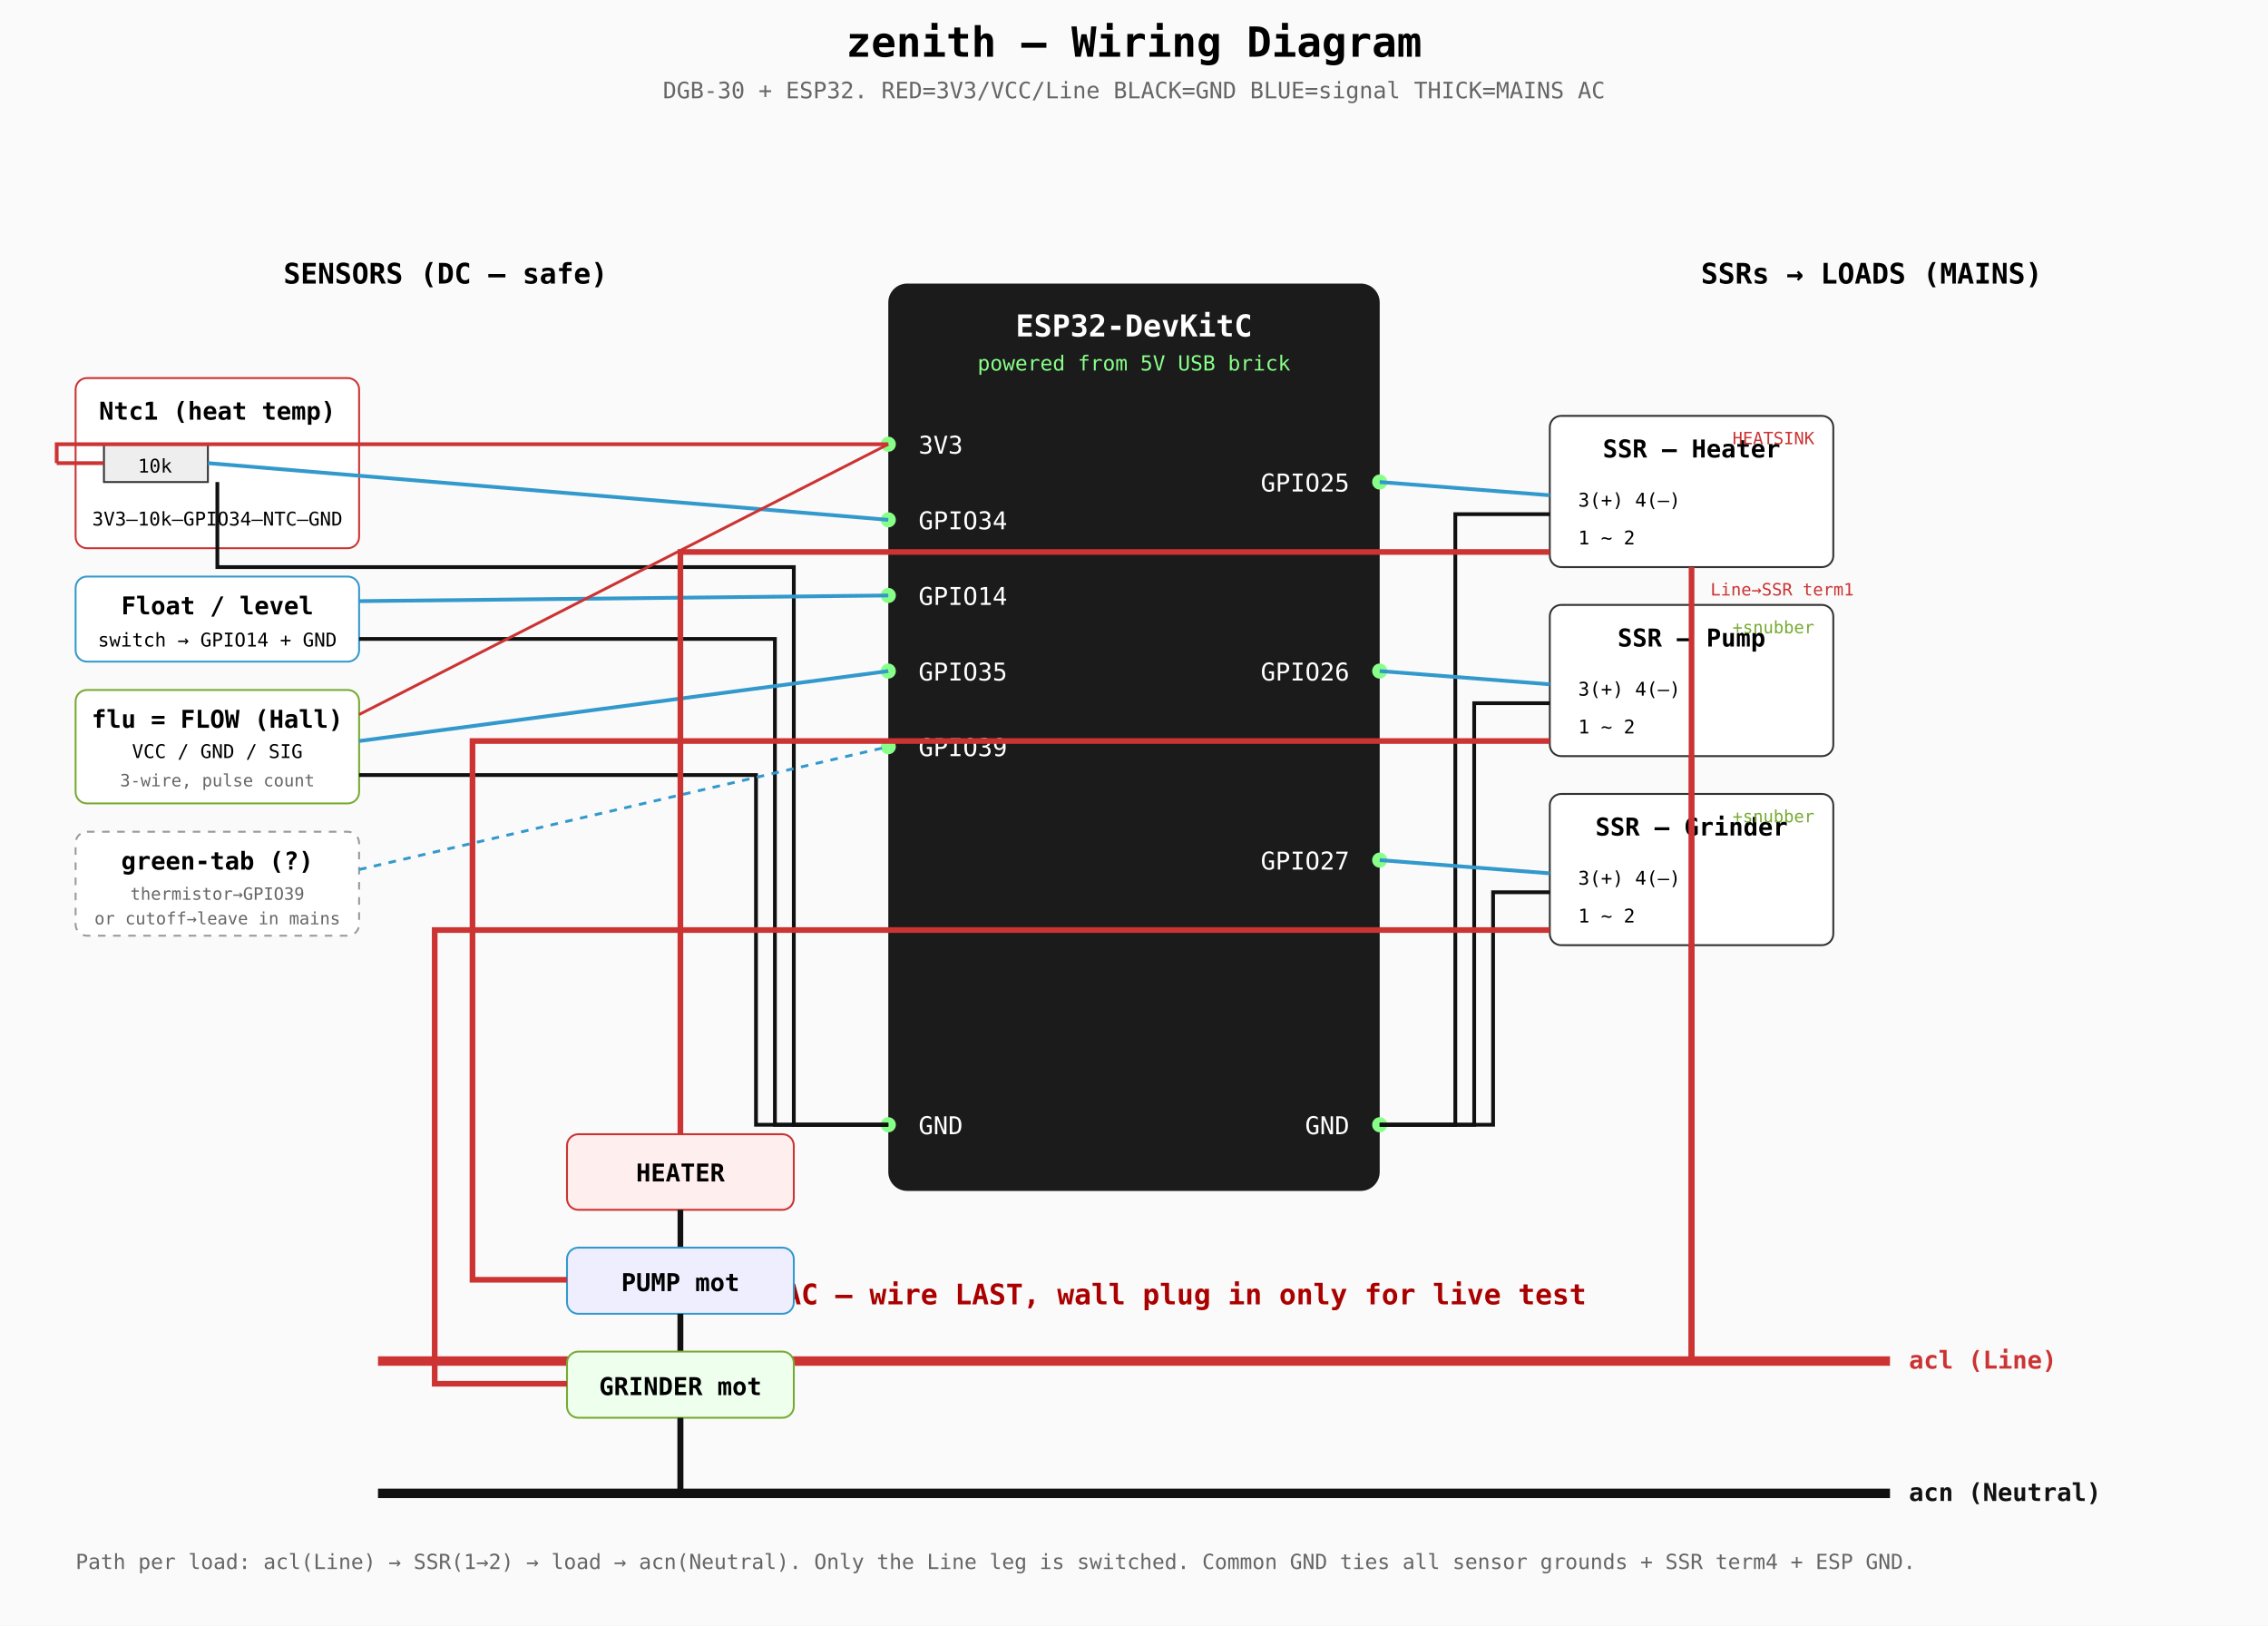
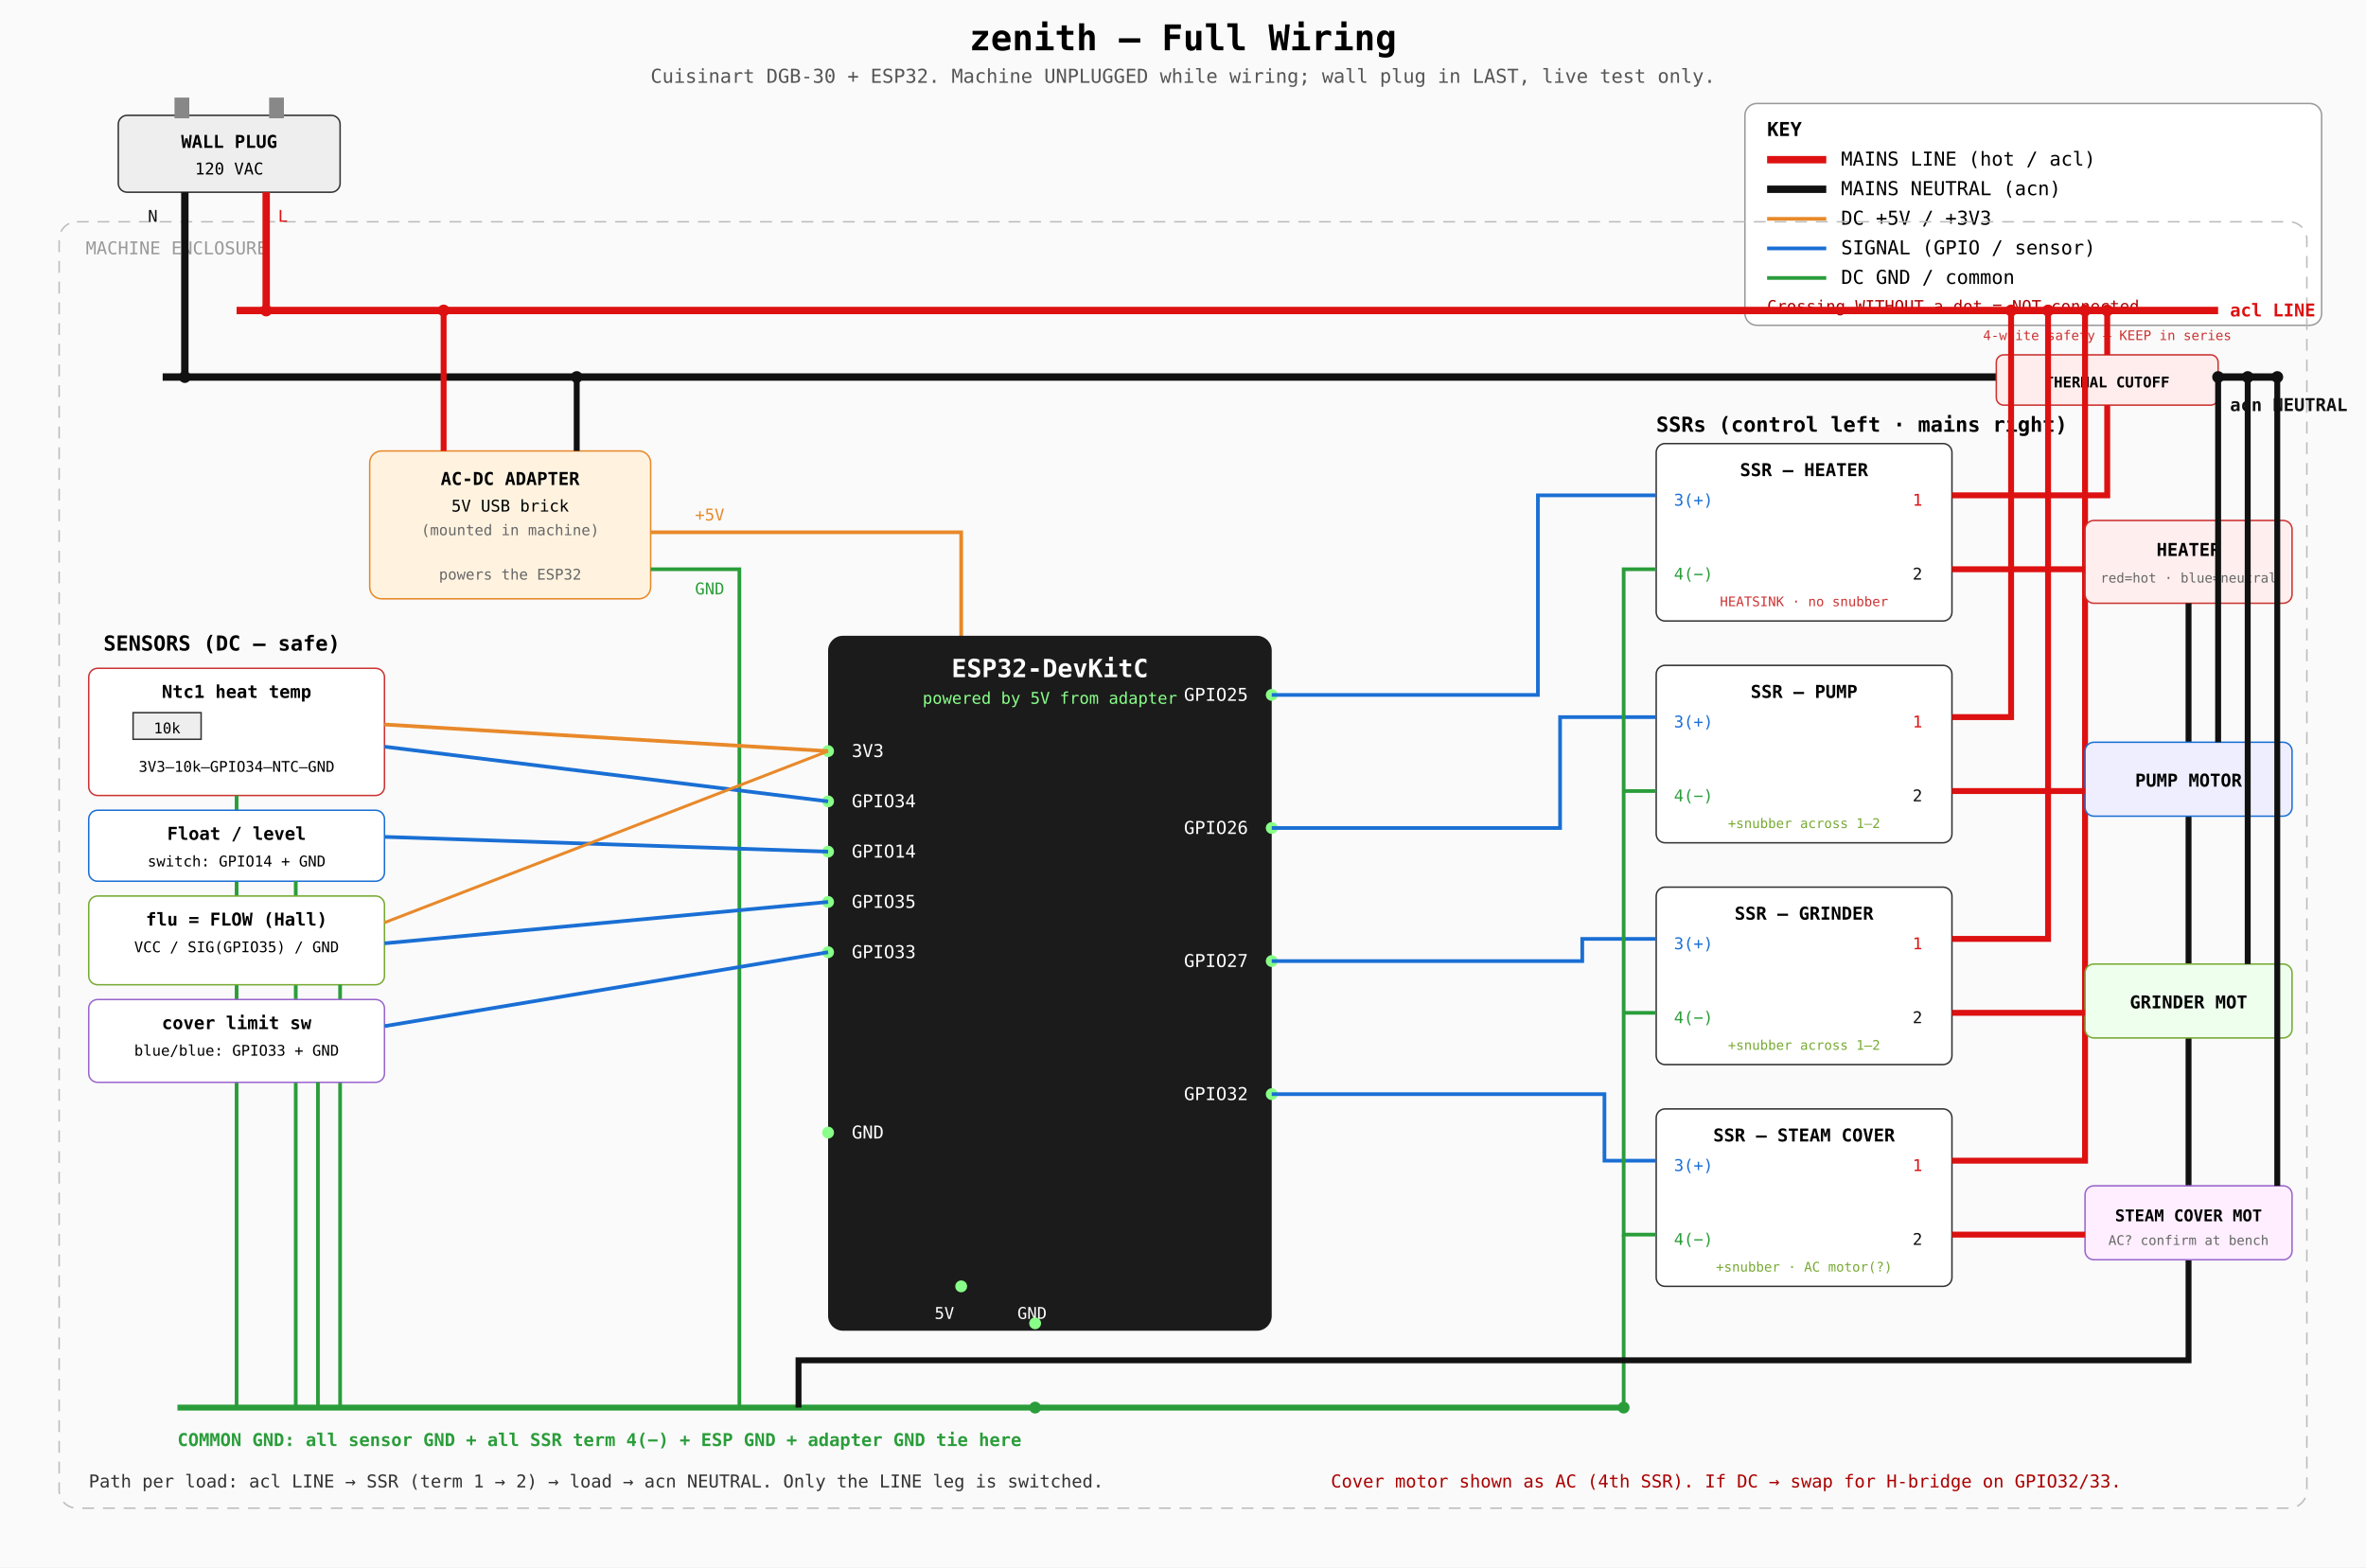
- <svg xmlns="http://www.w3.org/2000/svg" width="1200" height="860" font-family="monospace" font-size="13">
-   <rect width="1200" height="860" fill="#fafafa" />
-   <text x="600" y="30" font-size="22" font-weight="bold" text-anchor="middle">zenith — Wiring Diagram</text>
-   <text x="600" y="52" font-size="12" text-anchor="middle" fill="#666">DGB-30 + ESP32.  RED=3V3/VCC/Line  BLACK=GND  BLUE=signal  THICK=MAINS AC</text>
-   <rect x="470" y="150" width="260" height="480" rx="10" fill="#1b1b1b" />
-   <text x="600" y="178" fill="#fff" font-size="16" font-weight="bold" text-anchor="middle">ESP32-DevKitC</text>
-   <text x="600" y="196" fill="#8f8" font-size="11" text-anchor="middle">powered from 5V USB brick</text>
-   <g fill="#fff">
-     <text x="486" y="240">3V3</text>
-     <text x="486" y="280">GPIO34</text>
-     <text x="486" y="320">GPIO14</text>
-     <text x="486" y="360">GPIO35</text>
-     <text x="486" y="400">GPIO39</text>
-     <text x="486" y="600">GND</text>
+ <svg xmlns="http://www.w3.org/2000/svg" width="1600" height="1060" font-family="monospace" font-size="13">
+   <rect width="1600" height="1060" fill="#fafafa" />
+   <text x="800" y="34" font-size="24" font-weight="bold" text-anchor="middle">zenith — Full Wiring</text>
+   <text x="800" y="56" font-size="13" text-anchor="middle" fill="#555">Cuisinart DGB-30 + ESP32.  Machine UNPLUGGED while wiring; wall plug in LAST, live test only.</text>
+   <g>
+     <rect x="1180" y="70" width="390" height="150" rx="8" fill="#fff" stroke="#999" />
+     <text x="1195" y="92" font-weight="bold">KEY</text>
+     <line x1="1195" y1="108" x2="1235" y2="108" stroke="#d11" stroke-width="5" />
+     <text x="1245" y="112">MAINS LINE (hot / acl)</text>
+     <line x1="1195" y1="128" x2="1235" y2="128" stroke="#111" stroke-width="5" />
+     <text x="1245" y="132">MAINS NEUTRAL (acn)</text>
+     <line x1="1195" y1="148" x2="1235" y2="148" stroke="#e8892a" stroke-width="2.5" />
+     <text x="1245" y="152">DC +5V / +3V3</text>
+     <line x1="1195" y1="168" x2="1235" y2="168" stroke="#1a6fd4" stroke-width="2.5" />
+     <text x="1245" y="172">SIGNAL (GPIO / sensor)</text>
+     <line x1="1195" y1="188" x2="1235" y2="188" stroke="#2a9d3a" stroke-width="2.5" />
+     <text x="1245" y="192">DC GND / common</text>
+     <text x="1195" y="211" font-size="11" fill="#a00">Crossing WITHOUT a dot = NOT connected.</text>
  </g>
-   <g fill="#fff" text-anchor="end">
-     <text x="714" y="260">GPIO25</text>
-     <text x="714" y="360">GPIO26</text>
-     <text x="714" y="460">GPIO27</text>
-     <text x="714" y="600">GND</text>
+   <rect x="40" y="150" width="1520" height="870" rx="12" fill="none" stroke="#bbb" stroke-dasharray="8 6" />
+   <text x="58" y="172" fill="#999" font-size="12">MACHINE ENCLOSURE</text>
+   <rect x="80" y="78" width="150" height="52" rx="6" fill="#eee" stroke="#333" />
+   <text x="155" y="100" text-anchor="middle" font-weight="bold" font-size="12">WALL PLUG</text>
+   <text x="155" y="118" text-anchor="middle" font-size="11">120 VAC</text>
+   <rect x="118" y="66" width="10" height="14" fill="#888" />
+   <rect x="182" y="66" width="10" height="14" fill="#888" />
+   <line x1="180" y1="130" x2="180" y2="210" stroke="#d11" stroke-width="5" />
+   <line x1="125" y1="130" x2="125" y2="255" stroke="#111" stroke-width="5" />
+   <text x="188" y="150" fill="#d11" font-size="11">L</text>
+   <text x="100" y="150" fill="#111" font-size="11">N</text>
+   <line x1="160" y1="210" x2="1500" y2="210" stroke="#d11" stroke-width="5" />
+   <text x="1508" y="214" fill="#d11" font-weight="bold" font-size="12">acl LINE</text>
+   <line x1="110" y1="255" x2="1540" y2="255" stroke="#111" stroke-width="5" />
+   <text x="1508" y="278" fill="#111" font-weight="bold" font-size="12">acn NEUTRAL</text>
+   <circle cx="180" cy="210" r="4" fill="#d11" />
+   <circle cx="125" cy="255" r="4" fill="#111" />
+   <rect x="250" y="305" width="190" height="100" rx="8" fill="#fff3e0" stroke="#e8892a" />
+   <text x="345" y="328" text-anchor="middle" font-weight="bold" font-size="12">AC-DC ADAPTER</text>
+   <text x="345" y="346" text-anchor="middle" font-size="11">5V USB brick</text>
+   <text x="345" y="362" text-anchor="middle" font-size="10" fill="#666">(mounted in machine)</text>
+   <text x="345" y="392" text-anchor="middle" font-size="10" fill="#666">powers the ESP32</text>
+   <line x1="300" y1="210" x2="300" y2="305" stroke="#d11" stroke-width="4" />
+   <circle cx="300" cy="210" r="4" fill="#d11" />
+   <line x1="390" y1="255" x2="390" y2="305" stroke="#111" stroke-width="4" />
+   <circle cx="390" cy="255" r="4" fill="#111" />
+   <path d="M440 360 H650 V870" stroke="#e8892a" stroke-width="2.5" fill="none" />
+   <text x="470" y="352" fill="#e8892a" font-size="11">+5V</text>
+   <path d="M440 385 H500 V952 H700" stroke="#2a9d3a" stroke-width="2.5" fill="none" />
+   <text x="470" y="402" fill="#2a9d3a" font-size="11">GND</text>
+   <rect x="560" y="430" width="300" height="470" rx="10" fill="#1b1b1b" />
+   <text x="710" y="458" fill="#fff" font-size="17" font-weight="bold" text-anchor="middle">ESP32-DevKitC</text>
+   <text x="710" y="476" fill="#8f8" font-size="11" text-anchor="middle">powered by 5V from adapter</text>
+   <g fill="#fff" font-size="12">
+     <text x="576" y="512">3V3</text>
+     <text x="576" y="546">GPIO34</text>
+     <text x="576" y="580">GPIO14</text>
+     <text x="576" y="614">GPIO35</text>
+     <text x="576" y="648">GPIO33</text>
+     <text x="576" y="770">GND</text>
  </g>
  <g fill="#8f8">
-     <circle cx="470" cy="235" r="4" />
-     <circle cx="470" cy="275" r="4" />
-     <circle cx="470" cy="315" r="4" />
-     <circle cx="470" cy="355" r="4" />
-     <circle cx="470" cy="395" r="4" />
-     <circle cx="470" cy="595" r="4" />
+     <circle cx="560" cy="508" r="4" />
+     <circle cx="560" cy="542" r="4" />
+     <circle cx="560" cy="576" r="4" />
+     <circle cx="560" cy="610" r="4" />
+     <circle cx="560" cy="644" r="4" />
+     <circle cx="560" cy="766" r="4" />
+   </g>
+   <g fill="#fff" font-size="12" text-anchor="end">
+     <text x="844" y="474">GPIO25</text>
+     <text x="844" y="564">GPIO26</text>
+     <text x="844" y="654">GPIO27</text>
+     <text x="844" y="744">GPIO32</text>
  </g>
  <g fill="#8f8">
-     <circle cx="730" cy="255" r="4" />
-     <circle cx="730" cy="355" r="4" />
-     <circle cx="730" cy="455" r="4" />
-     <circle cx="730" cy="595" r="4" />
+     <circle cx="860" cy="470" r="4" />
+     <circle cx="860" cy="560" r="4" />
+     <circle cx="860" cy="650" r="4" />
+     <circle cx="860" cy="740" r="4" />
  </g>
-   <text x="150" y="150" font-size="15" font-weight="bold">SENSORS (DC — safe)</text>
-   <rect x="40" y="200" width="150" height="90" rx="6" fill="#fff" stroke="#c33" />
-   <text x="115" y="222" text-anchor="middle" font-weight="bold">Ntc1 (heat temp)</text>
-   <rect x="55" y="235" width="55" height="20" fill="#eee" stroke="#333" />
-   <text x="82" y="250" text-anchor="middle" font-size="10">10k</text>
-   <text x="115" y="278" text-anchor="middle" font-size="10">3V3–10k–GPIO34–NTC–GND</text>
-   <line x1="55" y1="245" x2="30" y2="245" stroke="#c33" stroke-width="2" />
-   <path d="M30 245 V235 H470" stroke="#c33" stroke-width="2" fill="none" />
-   <line x1="110" y1="245" x2="470" y2="275" stroke="#39c" stroke-width="2" />
-   <path d="M115 255 V300 H420 V595 H470" stroke="#111" stroke-width="2" fill="none" />
-   <rect x="40" y="305" width="150" height="45" rx="6" fill="#fff" stroke="#39c" />
-   <text x="115" y="325" text-anchor="middle" font-weight="bold">Float / level</text>
-   <text x="115" y="342" text-anchor="middle" font-size="10">switch → GPIO14 + GND</text>
-   <line x1="190" y1="318" x2="470" y2="315" stroke="#39c" stroke-width="2" />
-   <path d="M190 338 H410 V595 H470" stroke="#111" stroke-width="2" fill="none" />
-   <rect x="40" y="365" width="150" height="60" rx="6" fill="#fff" stroke="#7a3" />
-   <text x="115" y="385" text-anchor="middle" font-weight="bold">flu = FLOW (Hall)</text>
-   <text x="115" y="401" text-anchor="middle" font-size="10">VCC / GND / SIG</text>
-   <text x="115" y="416" text-anchor="middle" font-size="9" fill="#666">3-wire, pulse count</text>
-   <line x1="190" y1="378" x2="470" y2="235" stroke="#c33" stroke-width="1.5" />
-   <line x1="190" y1="392" x2="470" y2="355" stroke="#39c" stroke-width="2" />
-   <path d="M190 410 H400 V595 H470" stroke="#111" stroke-width="2" fill="none" />
-   <rect x="40" y="440" width="150" height="55" rx="6" fill="#fff" stroke="#999" stroke-dasharray="4" />
-   <text x="115" y="460" text-anchor="middle" font-weight="bold">green-tab (?)</text>
-   <text x="115" y="476" text-anchor="middle" font-size="9" fill="#666">thermistor→GPIO39</text>
-   <text x="115" y="489" text-anchor="middle" font-size="9" fill="#666">or cutoff→leave in mains</text>
-   <line x1="190" y1="460" x2="470" y2="395" stroke="#39c" stroke-width="1.5" stroke-dasharray="4" />
-   <text x="900" y="150" font-size="15" font-weight="bold">SSRs → LOADS (MAINS)</text>
-   <rect x="820" y="220" width="150" height="80" rx="6" fill="#fff" stroke="#333" />
-   <text x="895" y="242" text-anchor="middle" font-weight="bold">SSR — Heater</text>
-   <text x="835" y="268" font-size="10">3(+) 4(–)</text>
-   <text x="835" y="288" font-size="10">1  ~  2</text>
-   <text x="960" y="235" font-size="9" fill="#c33" text-anchor="end">HEATSINK</text>
-   <line x1="730" y1="255" x2="820" y2="262" stroke="#39c" stroke-width="2" />
-   <path d="M820 272 H770 V595 H730" stroke="#111" stroke-width="2" fill="none" />
-   <rect x="820" y="320" width="150" height="80" rx="6" fill="#fff" stroke="#333" />
-   <text x="895" y="342" text-anchor="middle" font-weight="bold">SSR — Pump</text>
-   <text x="835" y="368" font-size="10">3(+) 4(–)</text>
-   <text x="835" y="388" font-size="10">1  ~  2</text>
-   <text x="960" y="335" font-size="9" fill="#7a3" text-anchor="end">+snubber</text>
-   <line x1="730" y1="355" x2="820" y2="362" stroke="#39c" stroke-width="2" />
-   <path d="M820 372 H780 V595 H730" stroke="#111" stroke-width="2" fill="none" />
-   <rect x="820" y="420" width="150" height="80" rx="6" fill="#fff" stroke="#333" />
-   <text x="895" y="442" text-anchor="middle" font-weight="bold">SSR — Grinder</text>
-   <text x="835" y="468" font-size="10">3(+) 4(–)</text>
-   <text x="835" y="488" font-size="10">1  ~  2</text>
-   <text x="960" y="435" font-size="9" fill="#7a3" text-anchor="end">+snubber</text>
-   <line x1="730" y1="455" x2="820" y2="462" stroke="#39c" stroke-width="2" />
-   <path d="M820 472 H790 V595 H730" stroke="#111" stroke-width="2" fill="none" />
-   <text x="600" y="690" font-size="15" font-weight="bold" text-anchor="middle" fill="#a00">MAINS AC — wire LAST, wall plug in only for live test</text>
-   <line x1="1000" y1="720" x2="200" y2="720" stroke="#c33" stroke-width="5" />
-   <text x="1010" y="724" fill="#c33" font-weight="bold">acl (Line)</text>
-   <line x1="1000" y1="790" x2="200" y2="790" stroke="#111" stroke-width="5" />
-   <text x="1010" y="794" fill="#111" font-weight="bold">acn (Neutral)</text>
-   <line x1="895" y1="720" x2="895" y2="300" stroke="#c33" stroke-width="3" />
-   <text x="905" y="315" font-size="9" fill="#c33">Line→SSR term1</text>
-   <line x1="895" y1="720" x2="895" y2="400" stroke="#c33" stroke-width="3" />
-   <line x1="895" y1="720" x2="895" y2="500" stroke="#c33" stroke-width="3" />
-   <rect x="300" y="600" width="120" height="40" rx="6" fill="#fee" stroke="#c33" />
-   <text x="360" y="625" text-anchor="middle" font-weight="bold">HEATER</text>
-   <path d="M820 292 H360 V600" stroke="#c33" stroke-width="3" fill="none" />
-   <line x1="360" y1="640" x2="360" y2="790" stroke="#111" stroke-width="3" />
-   <rect x="300" y="660" width="120" height="35" rx="6" fill="#eef" stroke="#39c" />
-   <text x="360" y="683" text-anchor="middle" font-weight="bold">PUMP mot</text>
-   <path d="M820 392 H250 V677 H300" stroke="#c33" stroke-width="3" fill="none" />
-   <line x1="360" y1="695" x2="360" y2="790" stroke="#111" stroke-width="3" />
-   <rect x="300" y="715" width="120" height="35" rx="6" fill="#efe" stroke="#7a3" />
-   <text x="360" y="738" text-anchor="middle" font-weight="bold">GRINDER mot</text>
-   <path d="M820 492 H230 V732 H300" stroke="#c33" stroke-width="3" fill="none" />
-   <line x1="360" y1="750" x2="360" y2="790" stroke="#111" stroke-width="3" />
-   <text x="40" y="830" font-size="11" fill="#666">Path per load: acl(Line) → SSR(1→2) → load → acn(Neutral).  Only the Line leg is switched.  Common GND ties all sensor grounds + SSR term4 + ESP GND.</text>
+   <g fill="#fff" font-size="11">
+     <text x="632" y="892">5V</text>
+     <text x="688" y="892">GND</text>
+   </g>
+   <circle cx="650" cy="870" r="4" fill="#8f8" />
+   <circle cx="700" cy="895" r="4" fill="#8f8" />
+   <text x="70" y="440" font-size="14" font-weight="bold">SENSORS (DC — safe)</text>
+   <rect x="60" y="452" width="200" height="86" rx="6" fill="#fff" stroke="#c33" />
+   <text x="160" y="472" text-anchor="middle" font-weight="bold" font-size="12">Ntc1 heat temp</text>
+   <rect x="90" y="482" width="46" height="18" fill="#eee" stroke="#333" />
+   <text x="113" y="496" text-anchor="middle" font-size="10">10k</text>
+   <text x="160" y="522" text-anchor="middle" font-size="10">3V3–10k–GPIO34–NTC–GND</text>
+   <line x1="260" y1="490" x2="560" y2="508" stroke="#e8892a" stroke-width="2.5" />
+   <line x1="260" y1="505" x2="560" y2="542" stroke="#1a6fd4" stroke-width="2.5" />
+   <path d="M160 538 V952" stroke="#2a9d3a" stroke-width="2.5" fill="none" />
+   <rect x="60" y="548" width="200" height="48" rx="6" fill="#fff" stroke="#1a6fd4" />
+   <text x="160" y="568" text-anchor="middle" font-weight="bold" font-size="12">Float / level</text>
+   <text x="160" y="586" text-anchor="middle" font-size="10">switch: GPIO14 + GND</text>
+   <line x1="260" y1="566" x2="560" y2="576" stroke="#1a6fd4" stroke-width="2.5" />
+   <path d="M200 596 V952" stroke="#2a9d3a" stroke-width="2.5" fill="none" />
+   <rect x="60" y="606" width="200" height="60" rx="6" fill="#fff" stroke="#7a3" />
+   <text x="160" y="626" text-anchor="middle" font-weight="bold" font-size="12">flu = FLOW (Hall)</text>
+   <text x="160" y="644" text-anchor="middle" font-size="10">VCC / SIG(GPIO35) / GND</text>
+   <line x1="260" y1="624" x2="560" y2="508" stroke="#e8892a" stroke-width="2" />
+   <line x1="260" y1="638" x2="560" y2="610" stroke="#1a6fd4" stroke-width="2.5" />
+   <path d="M230 666 V952" stroke="#2a9d3a" stroke-width="2.5" fill="none" />
+   <rect x="60" y="676" width="200" height="56" rx="6" fill="#fff" stroke="#96c" />
+   <text x="160" y="696" text-anchor="middle" font-weight="bold" font-size="12">cover limit sw</text>
+   <text x="160" y="714" text-anchor="middle" font-size="10">blue/blue: GPIO33 + GND</text>
+   <line x1="260" y1="694" x2="560" y2="644" stroke="#1a6fd4" stroke-width="2.5" />
+   <path d="M215 732 V952" stroke="#2a9d3a" stroke-width="2.5" fill="none" />
+   <line x1="120" y1="952" x2="1100" y2="952" stroke="#2a9d3a" stroke-width="4" />
+   <text x="120" y="978" fill="#2a9d3a" font-size="12" font-weight="bold">COMMON GND: all sensor GND + all SSR term 4(−) + ESP GND + adapter GND tie here</text>
+   <circle cx="700" cy="952" r="4" fill="#2a9d3a" />
+   <text x="1120" y="292" font-size="14" font-weight="bold">SSRs (control left · mains right)</text>
+   <g>
+     <rect x="1120" y="300" width="200" height="120" rx="6" fill="#fff" stroke="#333" />
+     <text x="1220" y="322" text-anchor="middle" font-weight="bold" font-size="12">SSR — HEATER</text>
+     <text x="1132" y="342" font-size="11" fill="#1a6fd4">3(+)</text>
+     <text x="1132" y="392" font-size="11" fill="#2a9d3a">4(−)</text>
+     <text x="1300" y="342" font-size="11" text-anchor="end" fill="#d11">1</text>
+     <text x="1300" y="392" font-size="11" text-anchor="end" fill="#111">2</text>
+     <text x="1220" y="410" text-anchor="middle" font-size="9" fill="#c33">HEATSINK · no snubber</text>
+   </g>
+   <g>
+     <rect x="1120" y="450" width="200" height="120" rx="6" fill="#fff" stroke="#333" />
+     <text x="1220" y="472" text-anchor="middle" font-weight="bold" font-size="12">SSR — PUMP</text>
+     <text x="1132" y="492" font-size="11" fill="#1a6fd4">3(+)</text>
+     <text x="1132" y="542" font-size="11" fill="#2a9d3a">4(−)</text>
+     <text x="1300" y="492" font-size="11" text-anchor="end" fill="#d11">1</text>
+     <text x="1300" y="542" font-size="11" text-anchor="end" fill="#111">2</text>
+     <text x="1220" y="560" text-anchor="middle" font-size="9" fill="#7a3">+snubber across 1–2</text>
+   </g>
+   <g>
+     <rect x="1120" y="600" width="200" height="120" rx="6" fill="#fff" stroke="#333" />
+     <text x="1220" y="622" text-anchor="middle" font-weight="bold" font-size="12">SSR — GRINDER</text>
+     <text x="1132" y="642" font-size="11" fill="#1a6fd4">3(+)</text>
+     <text x="1132" y="692" font-size="11" fill="#2a9d3a">4(−)</text>
+     <text x="1300" y="642" font-size="11" text-anchor="end" fill="#d11">1</text>
+     <text x="1300" y="692" font-size="11" text-anchor="end" fill="#111">2</text>
+     <text x="1220" y="710" text-anchor="middle" font-size="9" fill="#7a3">+snubber across 1–2</text>
+   </g>
+   <g>
+     <rect x="1120" y="750" width="200" height="120" rx="6" fill="#fff" stroke="#333" />
+     <text x="1220" y="772" text-anchor="middle" font-weight="bold" font-size="12">SSR — STEAM COVER</text>
+     <text x="1132" y="792" font-size="11" fill="#1a6fd4">3(+)</text>
+     <text x="1132" y="842" font-size="11" fill="#2a9d3a">4(−)</text>
+     <text x="1300" y="792" font-size="11" text-anchor="end" fill="#d11">1</text>
+     <text x="1300" y="842" font-size="11" text-anchor="end" fill="#111">2</text>
+     <text x="1220" y="860" text-anchor="middle" font-size="9" fill="#7a3">+snubber · AC motor(?)</text>
+   </g>
+   <path d="M860 470 H1040 V335 H1120" stroke="#1a6fd4" stroke-width="2.5" fill="none" />
+   <path d="M860 560 H1055 V485 H1120" stroke="#1a6fd4" stroke-width="2.5" fill="none" />
+   <path d="M860 650 H1070 V635 H1120" stroke="#1a6fd4" stroke-width="2.5" fill="none" />
+   <path d="M860 740 H1085 V785 H1120" stroke="#1a6fd4" stroke-width="2.5" fill="none" />
+   <path d="M1120 385 H1098 V835 H1120" stroke="#2a9d3a" stroke-width="2.5" fill="none" />
+   <line x1="1120" y1="535" x2="1098" y2="535" stroke="#2a9d3a" stroke-width="2.5" />
+   <line x1="1120" y1="685" x2="1098" y2="685" stroke="#2a9d3a" stroke-width="2.5" />
+   <path d="M1098 835 V952" stroke="#2a9d3a" stroke-width="2.5" fill="none" />
+   <circle cx="1098" cy="952" r="4" fill="#2a9d3a" />
+   <rect x="1350" y="240" width="150" height="34" rx="5" fill="#ffecec" stroke="#c33" />
+   <text x="1425" y="262" text-anchor="middle" font-size="10" font-weight="bold">THERMAL CUTOFF</text>
+   <text x="1425" y="230" text-anchor="middle" font-size="9" fill="#c33">4-white safety — KEEP in series</text>
+   <path d="M1425 210 V240" stroke="#d11" stroke-width="4" fill="none" />
+   <circle cx="1425" cy="210" r="4" fill="#d11" />
+   <path d="M1425 274 V335 H1320" stroke="#d11" stroke-width="4" fill="none" />
+   <path d="M1360 210 V485 H1320" stroke="#d11" stroke-width="4" fill="none" />
+   <circle cx="1360" cy="210" r="4" fill="#d11" />
+   <path d="M1385 210 V635 H1320" stroke="#d11" stroke-width="4" fill="none" />
+   <circle cx="1385" cy="210" r="4" fill="#d11" />
+   <path d="M1410 210 V785 H1320" stroke="#d11" stroke-width="4" fill="none" />
+   <circle cx="1410" cy="210" r="4" fill="#d11" />
+   <rect x="1410" y="352" width="140" height="56" rx="6" fill="#fee" stroke="#c33" />
+   <text x="1480" y="376" text-anchor="middle" font-weight="bold" font-size="12">HEATER</text>
+   <text x="1480" y="394" text-anchor="middle" font-size="9" fill="#666">red=hot · blue=neutral</text>
+   <line x1="1320" y1="385" x2="1410" y2="385" stroke="#d11" stroke-width="4" />
+   <path d="M1480 408 V920 H540 V952" stroke="#111" stroke-width="4" fill="none" />
+   <rect x="1410" y="502" width="140" height="50" rx="6" fill="#eef" stroke="#1a6fd4" />
+   <text x="1480" y="532" text-anchor="middle" font-weight="bold" font-size="12">PUMP MOTOR</text>
+   <line x1="1320" y1="535" x2="1410" y2="535" stroke="#d11" stroke-width="4" />
+   <path d="M1500 502 V255" stroke="#111" stroke-width="4" fill="none" />
+   <circle cx="1500" cy="255" r="4" fill="#111" />
+   <rect x="1410" y="652" width="140" height="50" rx="6" fill="#efe" stroke="#7a3" />
+   <text x="1480" y="682" text-anchor="middle" font-weight="bold" font-size="12">GRINDER MOT</text>
+   <line x1="1320" y1="685" x2="1410" y2="685" stroke="#d11" stroke-width="4" />
+   <path d="M1520 652 V255" stroke="#111" stroke-width="4" fill="none" />
+   <circle cx="1520" cy="255" r="4" fill="#111" />
+   <rect x="1410" y="802" width="140" height="50" rx="6" fill="#fef" stroke="#96c" />
+   <text x="1480" y="826" text-anchor="middle" font-weight="bold" font-size="11">STEAM COVER MOT</text>
+   <text x="1480" y="842" text-anchor="middle" font-size="9" fill="#666">AC? confirm at bench</text>
+   <line x1="1320" y1="835" x2="1410" y2="835" stroke="#d11" stroke-width="4" />
+   <path d="M1540 802 V255" stroke="#111" stroke-width="4" fill="none" />
+   <circle cx="1540" cy="255" r="4" fill="#111" />
+   <g font-size="12" fill="#333">
+     <text x="60" y="1006">Path per load:  acl LINE  →  SSR (term 1 → 2)  →  load  →  acn NEUTRAL.   Only the LINE leg is switched.</text>
+     <text x="900" y="1006" fill="#a00">Cover motor shown as AC (4th SSR). If DC → swap for H-bridge on GPIO32/33.</text>
+   </g>
</svg>
